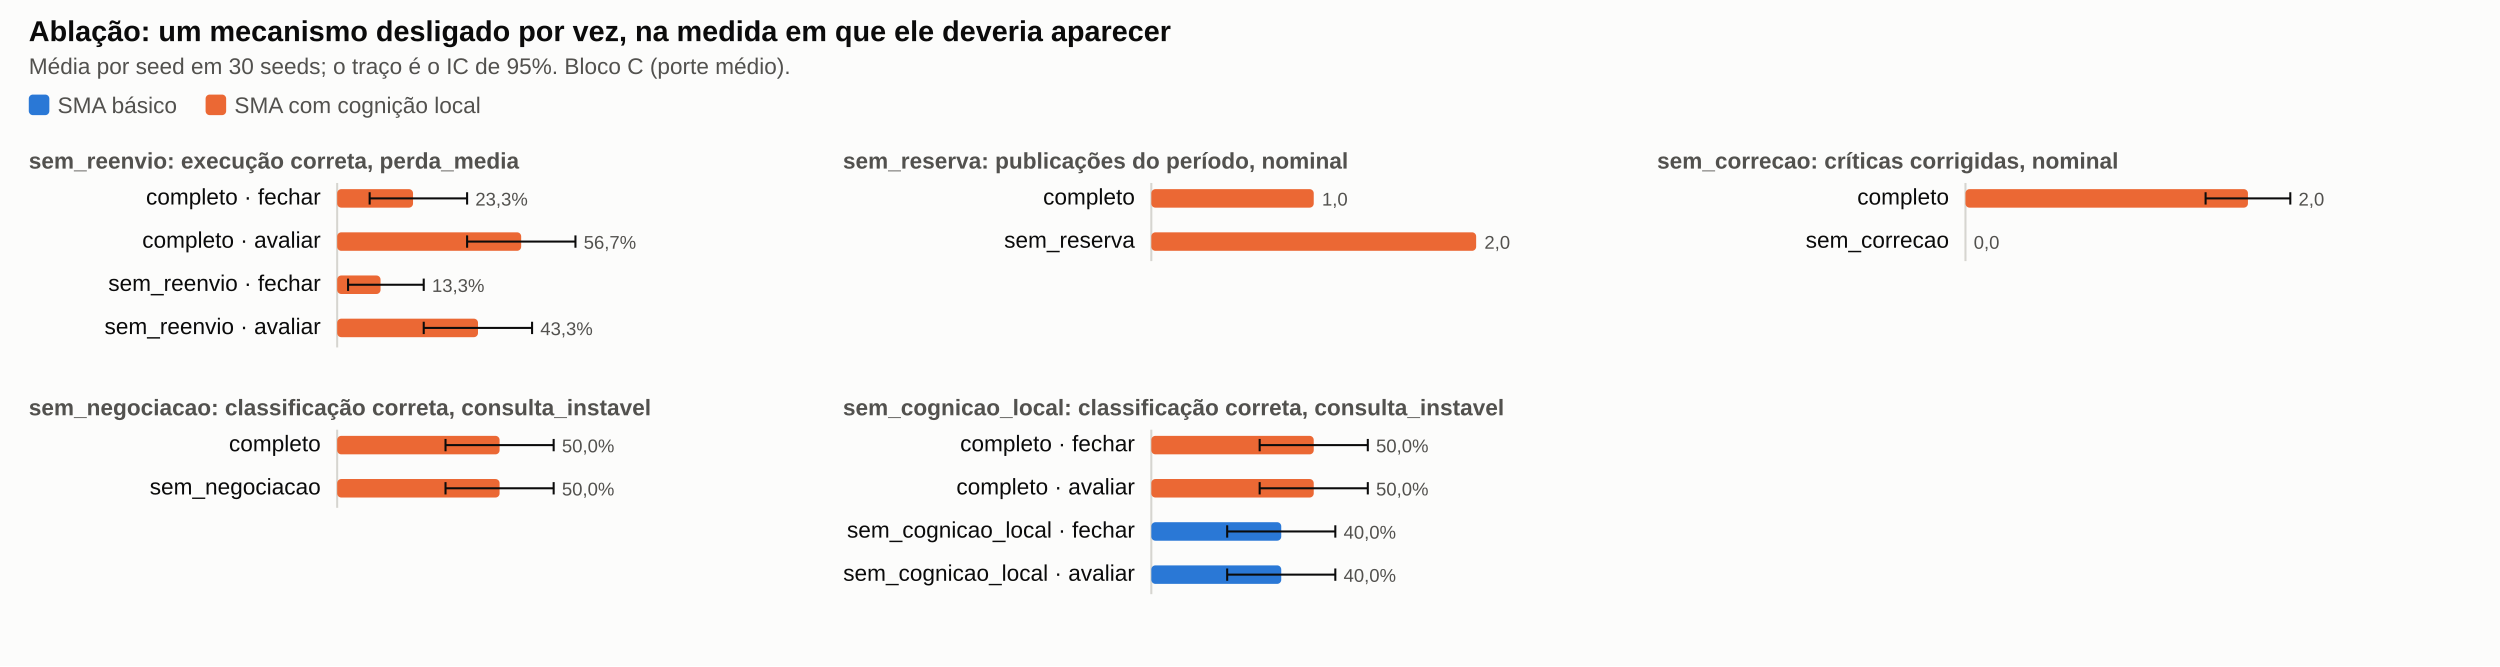
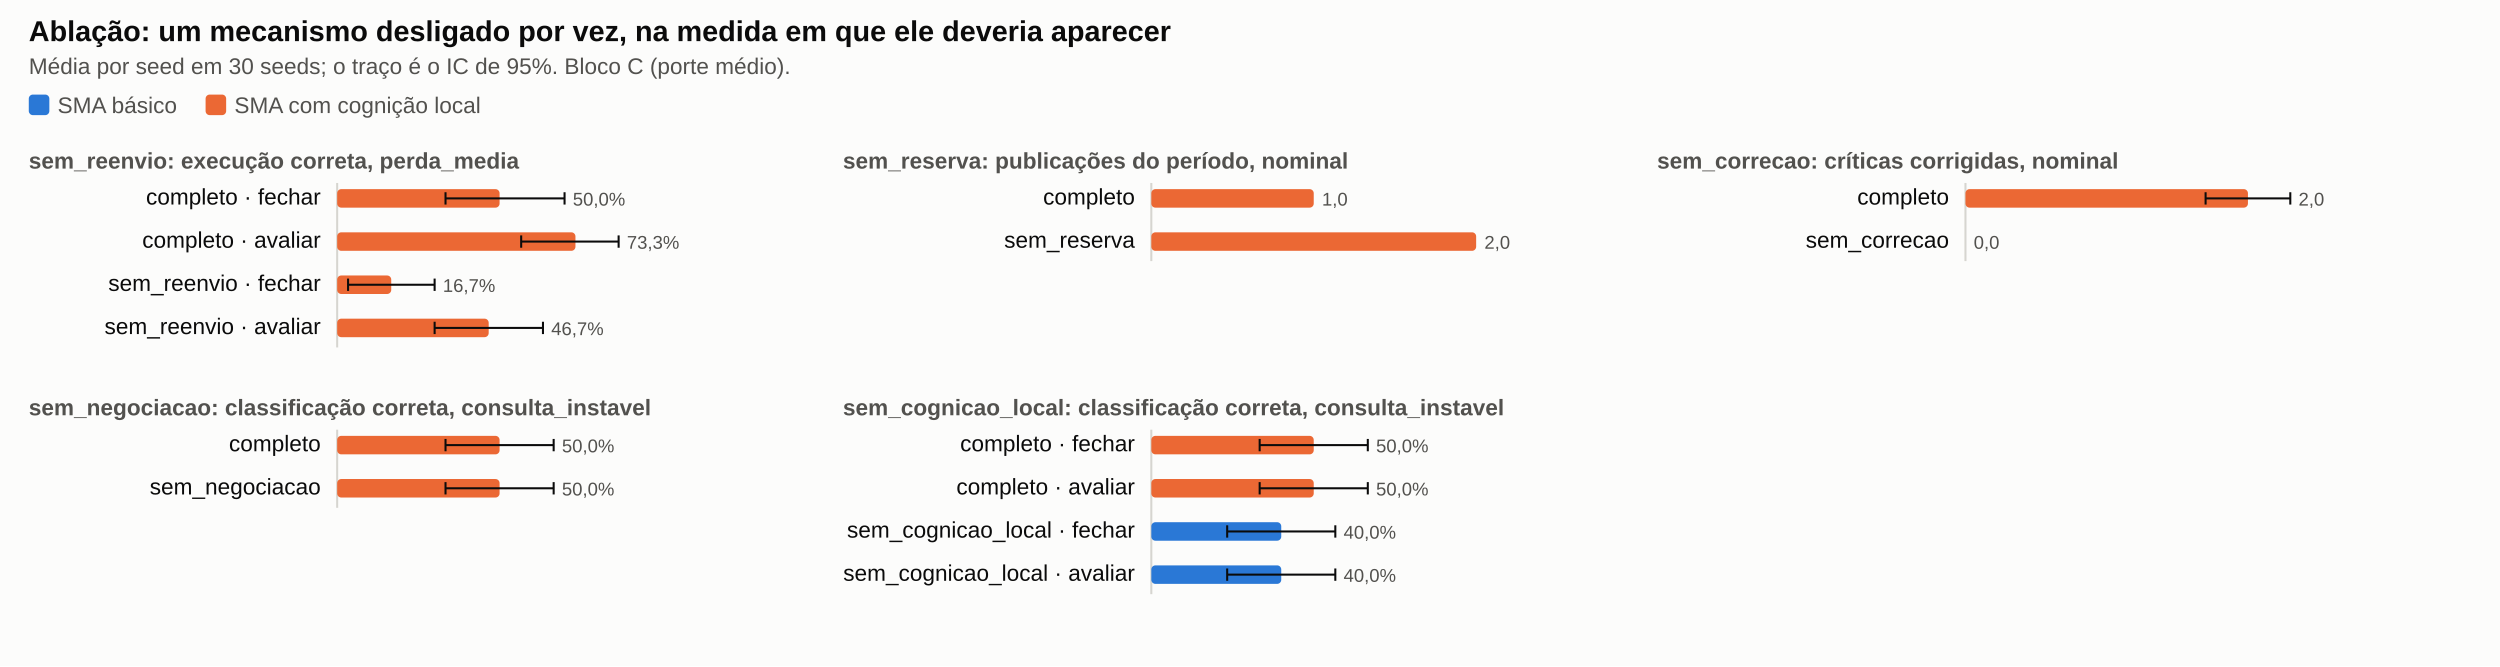
<svg xmlns="http://www.w3.org/2000/svg" viewBox="0 0 1216 324" width="1216" height="324" font-family="Arial, Helvetica, sans-serif" font-size="11">
  <rect width="1216" height="324" fill="#fcfcfb" />
  <text x="14" y="20" font-size="14" font-weight="700" fill="#0b0b0b">Ablação: um mecanismo desligado por vez, na medida em que ele deveria aparecer</text>
  <text x="14" y="36" fill="#52514e">Média por seed em 30 seeds; o traço é o IC de 95%. Bloco C (porte médio).</text>
  <rect x="14" y="46" width="10" height="10" rx="2" fill="#2a78d6" />
  <text x="28" y="55" fill="#52514e">SMA básico</text>
  <rect x="100.0" y="46" width="10" height="10" rx="2" fill="#eb6834" />
  <text x="114.0" y="55" fill="#52514e">SMA com cognição local</text>
  <text x="14" y="82" font-weight="700" fill="#52514e">sem_reenvio: execução correta, perda_media</text>
  <line x1="164" y1="89" x2="164" y2="169" stroke="#d6d5d0" />
  <text x="156" y="99.5" text-anchor="end" fill="#0b0b0b">completo · fechar</text>
-   <rect x="164" y="92" width="36.9" height="9" rx="2" fill="#eb6834" />
-   <line x1="179.8" y1="96.5" x2="227.2" y2="96.5" stroke="#0b0b0b" stroke-width="1" />
-   <line x1="179.8" y1="93.5" x2="179.8" y2="99.5" stroke="#0b0b0b" stroke-width="1" />
-   <line x1="227.2" y1="93.5" x2="227.2" y2="99.5" stroke="#0b0b0b" stroke-width="1" />
-   <text x="231.2" y="100" font-size="9" fill="#52514e">23,3%</text>
+   <rect x="164" y="92" width="79.0" height="9" rx="2" fill="#eb6834" />
+   <line x1="216.7" y1="96.5" x2="274.6" y2="96.5" stroke="#0b0b0b" stroke-width="1" />
+   <line x1="216.7" y1="93.5" x2="216.7" y2="99.5" stroke="#0b0b0b" stroke-width="1" />
+   <line x1="274.6" y1="93.5" x2="274.6" y2="99.5" stroke="#0b0b0b" stroke-width="1" />
+   <text x="278.6" y="100" font-size="9" fill="#52514e">50,0%</text>
  <text x="156" y="120.5" text-anchor="end" fill="#0b0b0b">completo · avaliar</text>
-   <rect x="164" y="113" width="89.5" height="9" rx="2" fill="#eb6834" />
-   <line x1="227.2" y1="117.5" x2="279.9" y2="117.5" stroke="#0b0b0b" stroke-width="1" />
-   <line x1="227.2" y1="114.5" x2="227.2" y2="120.5" stroke="#0b0b0b" stroke-width="1" />
-   <line x1="279.9" y1="114.5" x2="279.9" y2="120.5" stroke="#0b0b0b" stroke-width="1" />
-   <text x="283.9" y="121" font-size="9" fill="#52514e">56,7%</text>
+   <rect x="164" y="113" width="115.9" height="9" rx="2" fill="#eb6834" />
+   <line x1="253.5" y1="117.5" x2="300.9" y2="117.5" stroke="#0b0b0b" stroke-width="1" />
+   <line x1="253.5" y1="114.5" x2="253.5" y2="120.5" stroke="#0b0b0b" stroke-width="1" />
+   <line x1="300.9" y1="114.5" x2="300.9" y2="120.5" stroke="#0b0b0b" stroke-width="1" />
+   <text x="304.9" y="121" font-size="9" fill="#52514e">73,3%</text>
  <text x="156" y="141.5" text-anchor="end" fill="#0b0b0b">sem_reenvio · fechar</text>
-   <rect x="164" y="134" width="21.1" height="9" rx="2" fill="#eb6834" />
-   <line x1="169.3" y1="138.5" x2="206.1" y2="138.5" stroke="#0b0b0b" stroke-width="1" />
+   <rect x="164" y="134" width="26.3" height="9" rx="2" fill="#eb6834" />
+   <line x1="169.3" y1="138.5" x2="211.4" y2="138.5" stroke="#0b0b0b" stroke-width="1" />
  <line x1="169.3" y1="135.5" x2="169.3" y2="141.5" stroke="#0b0b0b" stroke-width="1" />
-   <line x1="206.1" y1="135.5" x2="206.1" y2="141.5" stroke="#0b0b0b" stroke-width="1" />
-   <text x="210.1" y="142" font-size="9" fill="#52514e">13,3%</text>
+   <line x1="211.4" y1="135.5" x2="211.4" y2="141.5" stroke="#0b0b0b" stroke-width="1" />
+   <text x="215.4" y="142" font-size="9" fill="#52514e">16,7%</text>
  <text x="156" y="162.5" text-anchor="end" fill="#0b0b0b">sem_reenvio · avaliar</text>
-   <rect x="164" y="155" width="68.5" height="9" rx="2" fill="#eb6834" />
-   <line x1="206.1" y1="159.5" x2="258.8" y2="159.5" stroke="#0b0b0b" stroke-width="1" />
-   <line x1="206.1" y1="156.5" x2="206.1" y2="162.5" stroke="#0b0b0b" stroke-width="1" />
-   <line x1="258.8" y1="156.5" x2="258.8" y2="162.5" stroke="#0b0b0b" stroke-width="1" />
-   <text x="262.8" y="163" font-size="9" fill="#52514e">43,3%</text>
+   <rect x="164" y="155" width="73.7" height="9" rx="2" fill="#eb6834" />
+   <line x1="211.4" y1="159.5" x2="264.1" y2="159.5" stroke="#0b0b0b" stroke-width="1" />
+   <line x1="211.4" y1="156.5" x2="211.4" y2="162.5" stroke="#0b0b0b" stroke-width="1" />
+   <line x1="264.1" y1="156.5" x2="264.1" y2="162.5" stroke="#0b0b0b" stroke-width="1" />
+   <text x="268.1" y="163" font-size="9" fill="#52514e">46,7%</text>
  <text x="410" y="82" font-weight="700" fill="#52514e">sem_reserva: publicações do período, nominal</text>
  <line x1="560" y1="89" x2="560" y2="127" stroke="#d6d5d0" />
  <text x="552" y="99.5" text-anchor="end" fill="#0b0b0b">completo</text>
  <rect x="560" y="92" width="79.0" height="9" rx="2" fill="#eb6834" />
  <text x="643.0" y="100" font-size="9" fill="#52514e">1,0</text>
  <text x="552" y="120.5" text-anchor="end" fill="#0b0b0b">sem_reserva</text>
  <rect x="560" y="113" width="158.0" height="9" rx="2" fill="#eb6834" />
  <text x="722.0" y="121" font-size="9" fill="#52514e">2,0</text>
  <text x="806" y="82" font-weight="700" fill="#52514e">sem_correcao: críticas corrigidas, nominal</text>
  <line x1="956" y1="89" x2="956" y2="127" stroke="#d6d5d0" />
  <text x="948" y="99.5" text-anchor="end" fill="#0b0b0b">completo</text>
  <rect x="956" y="92" width="137.4" height="9" rx="2" fill="#eb6834" />
  <line x1="1072.8" y1="96.5" x2="1114.0" y2="96.5" stroke="#0b0b0b" stroke-width="1" />
  <line x1="1072.8" y1="93.5" x2="1072.8" y2="99.5" stroke="#0b0b0b" stroke-width="1" />
  <line x1="1114.0" y1="93.5" x2="1114.0" y2="99.5" stroke="#0b0b0b" stroke-width="1" />
  <text x="1118.0" y="100" font-size="9" fill="#52514e">2,0</text>
  <text x="948" y="120.5" text-anchor="end" fill="#0b0b0b">sem_correcao</text>
  <text x="960.0" y="121" font-size="9" fill="#52514e">0,0</text>
  <text x="14" y="202" font-weight="700" fill="#52514e">sem_negociacao: classificação correta, consulta_instavel</text>
  <line x1="164" y1="209" x2="164" y2="247" stroke="#d6d5d0" />
  <text x="156" y="219.5" text-anchor="end" fill="#0b0b0b">completo</text>
  <rect x="164" y="212" width="79.0" height="9" rx="2" fill="#eb6834" />
  <line x1="216.7" y1="216.5" x2="269.3" y2="216.5" stroke="#0b0b0b" stroke-width="1" />
  <line x1="216.7" y1="213.5" x2="216.7" y2="219.5" stroke="#0b0b0b" stroke-width="1" />
  <line x1="269.3" y1="213.5" x2="269.3" y2="219.5" stroke="#0b0b0b" stroke-width="1" />
  <text x="273.3" y="220" font-size="9" fill="#52514e">50,0%</text>
  <text x="156" y="240.5" text-anchor="end" fill="#0b0b0b">sem_negociacao</text>
  <rect x="164" y="233" width="79.0" height="9" rx="2" fill="#eb6834" />
  <line x1="216.7" y1="237.5" x2="269.3" y2="237.5" stroke="#0b0b0b" stroke-width="1" />
  <line x1="216.7" y1="234.5" x2="216.7" y2="240.5" stroke="#0b0b0b" stroke-width="1" />
  <line x1="269.3" y1="234.5" x2="269.3" y2="240.5" stroke="#0b0b0b" stroke-width="1" />
  <text x="273.3" y="241" font-size="9" fill="#52514e">50,0%</text>
  <text x="410" y="202" font-weight="700" fill="#52514e">sem_cognicao_local: classificação correta, consulta_instavel</text>
  <line x1="560" y1="209" x2="560" y2="289" stroke="#d6d5d0" />
  <text x="552" y="219.5" text-anchor="end" fill="#0b0b0b">completo · fechar</text>
  <rect x="560" y="212" width="79.0" height="9" rx="2" fill="#eb6834" />
  <line x1="612.7" y1="216.5" x2="665.3" y2="216.5" stroke="#0b0b0b" stroke-width="1" />
  <line x1="612.7" y1="213.5" x2="612.7" y2="219.5" stroke="#0b0b0b" stroke-width="1" />
  <line x1="665.3" y1="213.5" x2="665.3" y2="219.5" stroke="#0b0b0b" stroke-width="1" />
  <text x="669.3" y="220" font-size="9" fill="#52514e">50,0%</text>
  <text x="552" y="240.5" text-anchor="end" fill="#0b0b0b">completo · avaliar</text>
  <rect x="560" y="233" width="79.0" height="9" rx="2" fill="#eb6834" />
  <line x1="612.7" y1="237.5" x2="665.3" y2="237.5" stroke="#0b0b0b" stroke-width="1" />
  <line x1="612.7" y1="234.5" x2="612.7" y2="240.5" stroke="#0b0b0b" stroke-width="1" />
  <line x1="665.3" y1="234.5" x2="665.3" y2="240.5" stroke="#0b0b0b" stroke-width="1" />
  <text x="669.3" y="241" font-size="9" fill="#52514e">50,0%</text>
  <text x="552" y="261.5" text-anchor="end" fill="#0b0b0b">sem_cognicao_local · fechar</text>
  <rect x="560" y="254" width="63.2" height="9" rx="2" fill="#2a78d6" />
  <line x1="596.9" y1="258.5" x2="649.5" y2="258.5" stroke="#0b0b0b" stroke-width="1" />
  <line x1="596.9" y1="255.5" x2="596.9" y2="261.5" stroke="#0b0b0b" stroke-width="1" />
  <line x1="649.5" y1="255.5" x2="649.5" y2="261.5" stroke="#0b0b0b" stroke-width="1" />
  <text x="653.5" y="262" font-size="9" fill="#52514e">40,0%</text>
  <text x="552" y="282.5" text-anchor="end" fill="#0b0b0b">sem_cognicao_local · avaliar</text>
  <rect x="560" y="275" width="63.2" height="9" rx="2" fill="#2a78d6" />
  <line x1="596.9" y1="279.5" x2="649.5" y2="279.5" stroke="#0b0b0b" stroke-width="1" />
  <line x1="596.9" y1="276.5" x2="596.9" y2="282.5" stroke="#0b0b0b" stroke-width="1" />
  <line x1="649.5" y1="276.5" x2="649.5" y2="282.5" stroke="#0b0b0b" stroke-width="1" />
  <text x="653.5" y="283" font-size="9" fill="#52514e">40,0%</text>
</svg>
